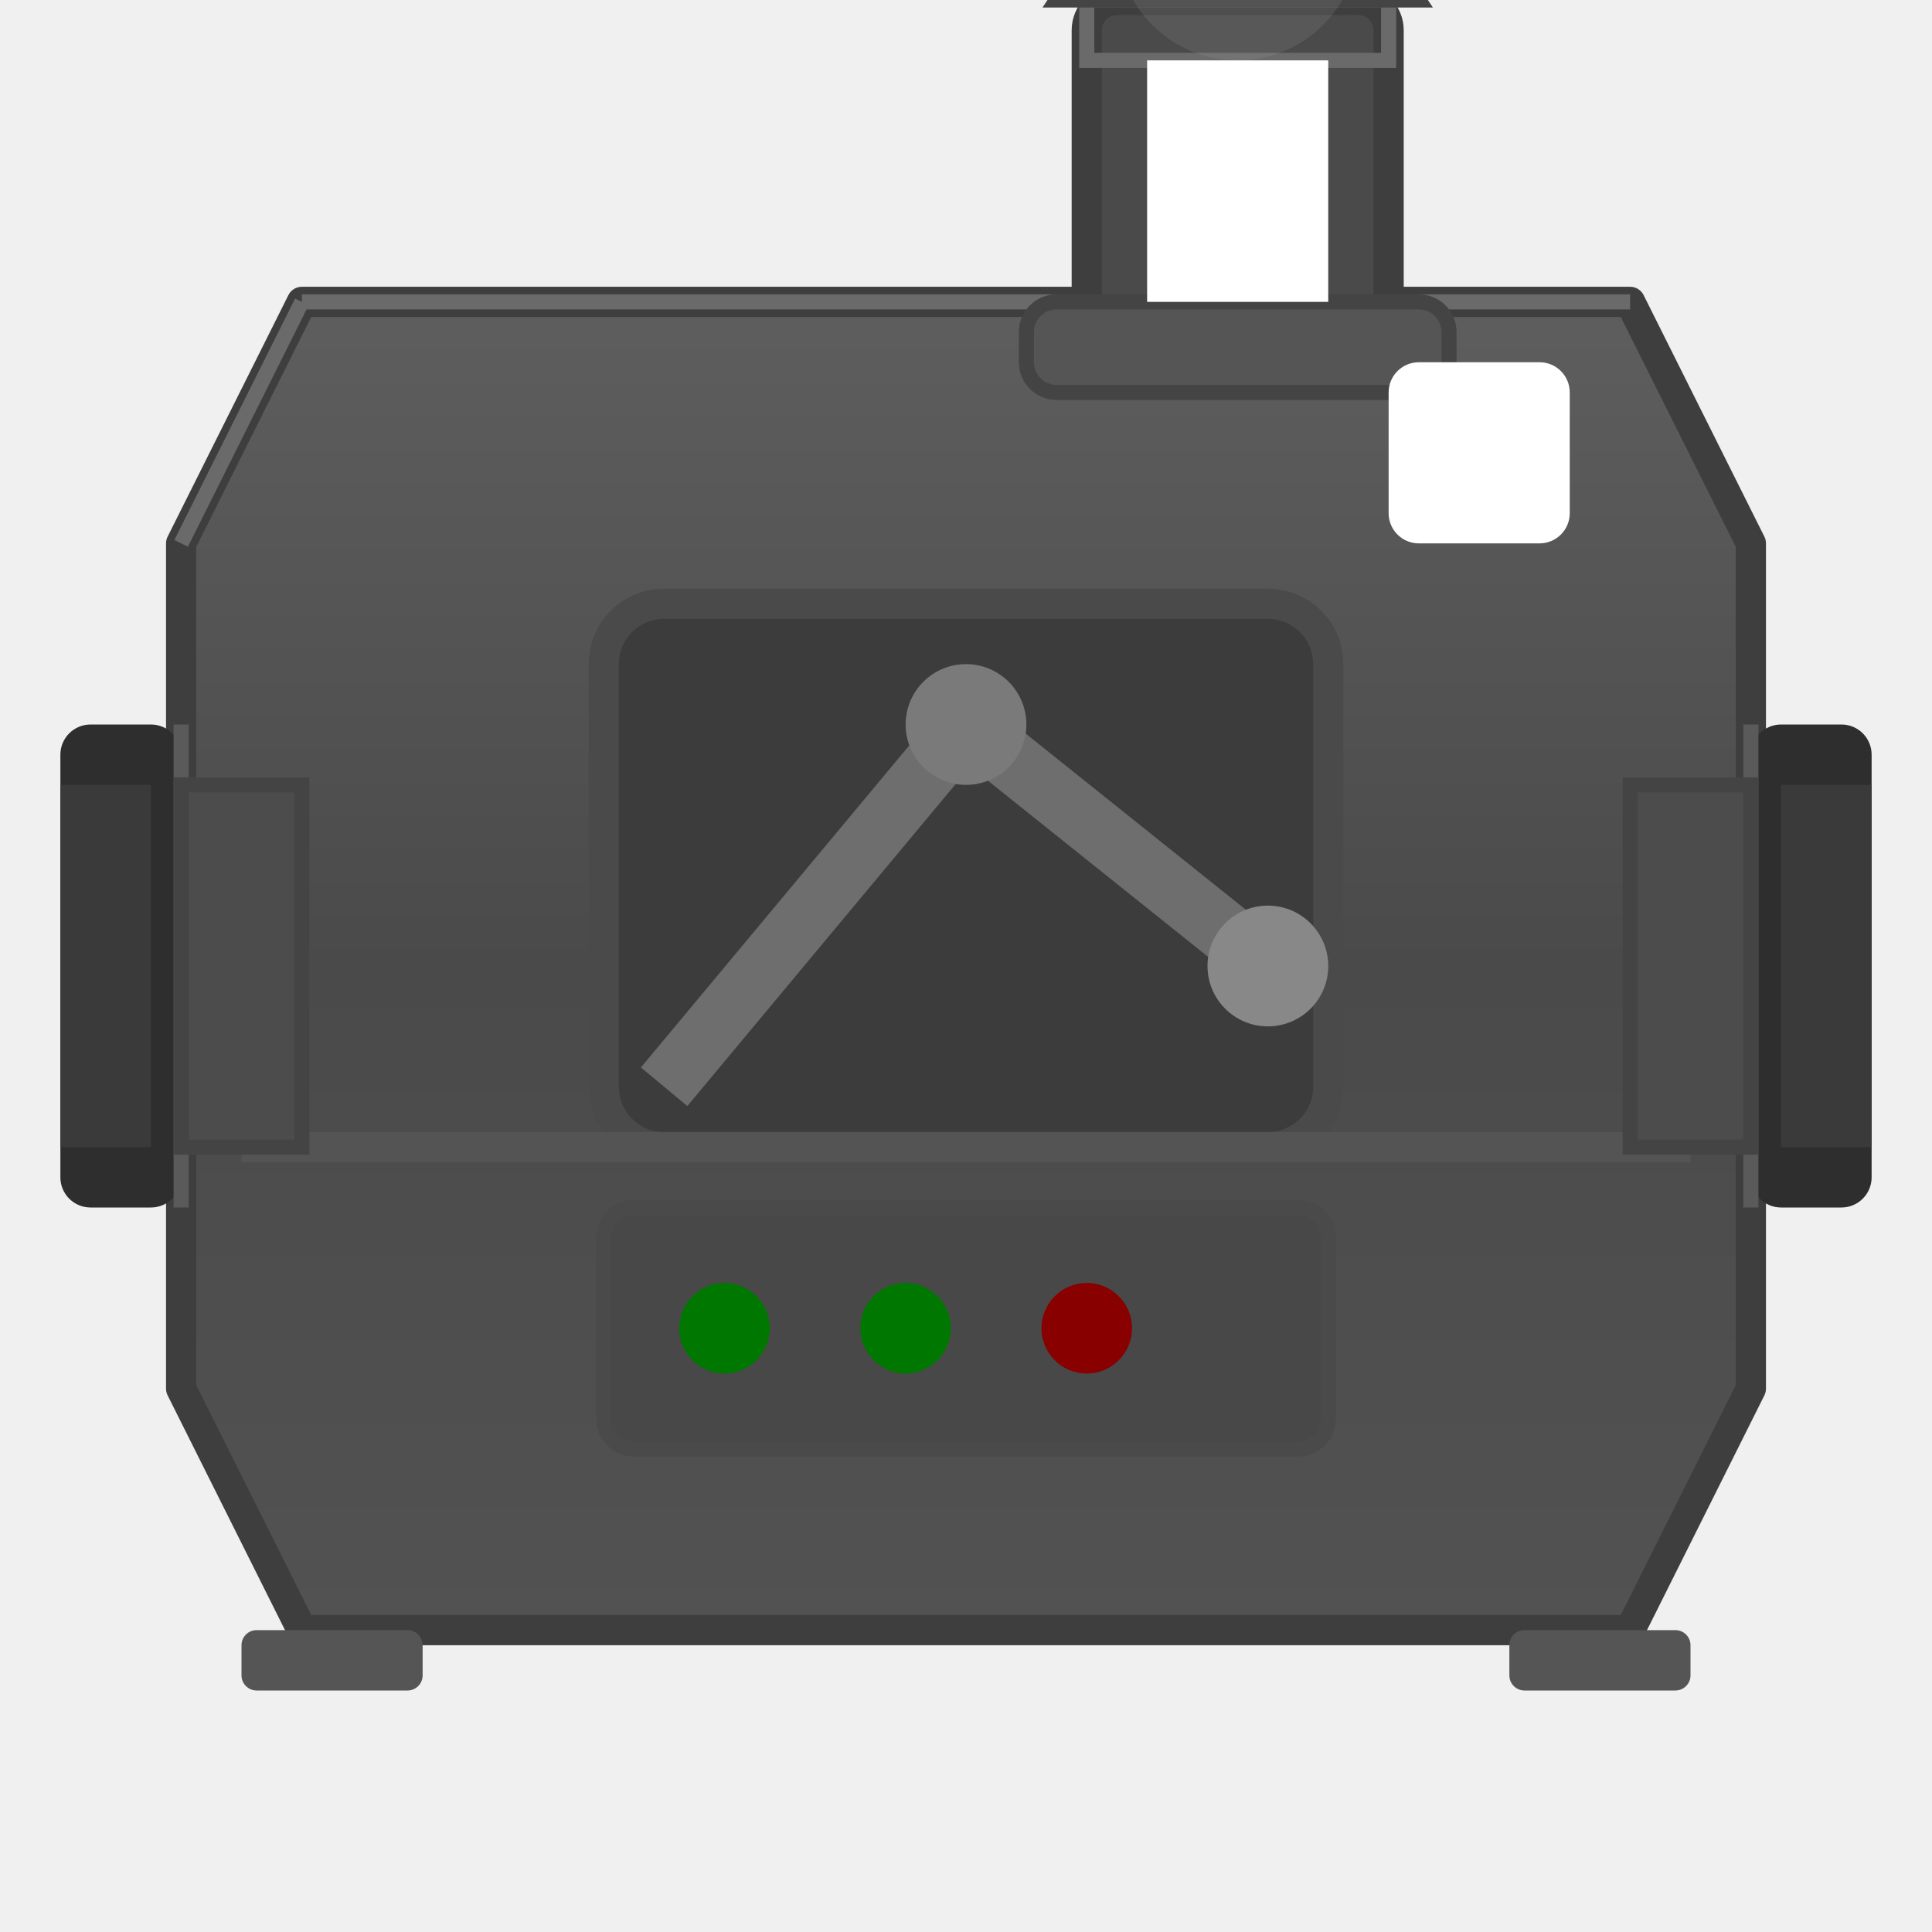
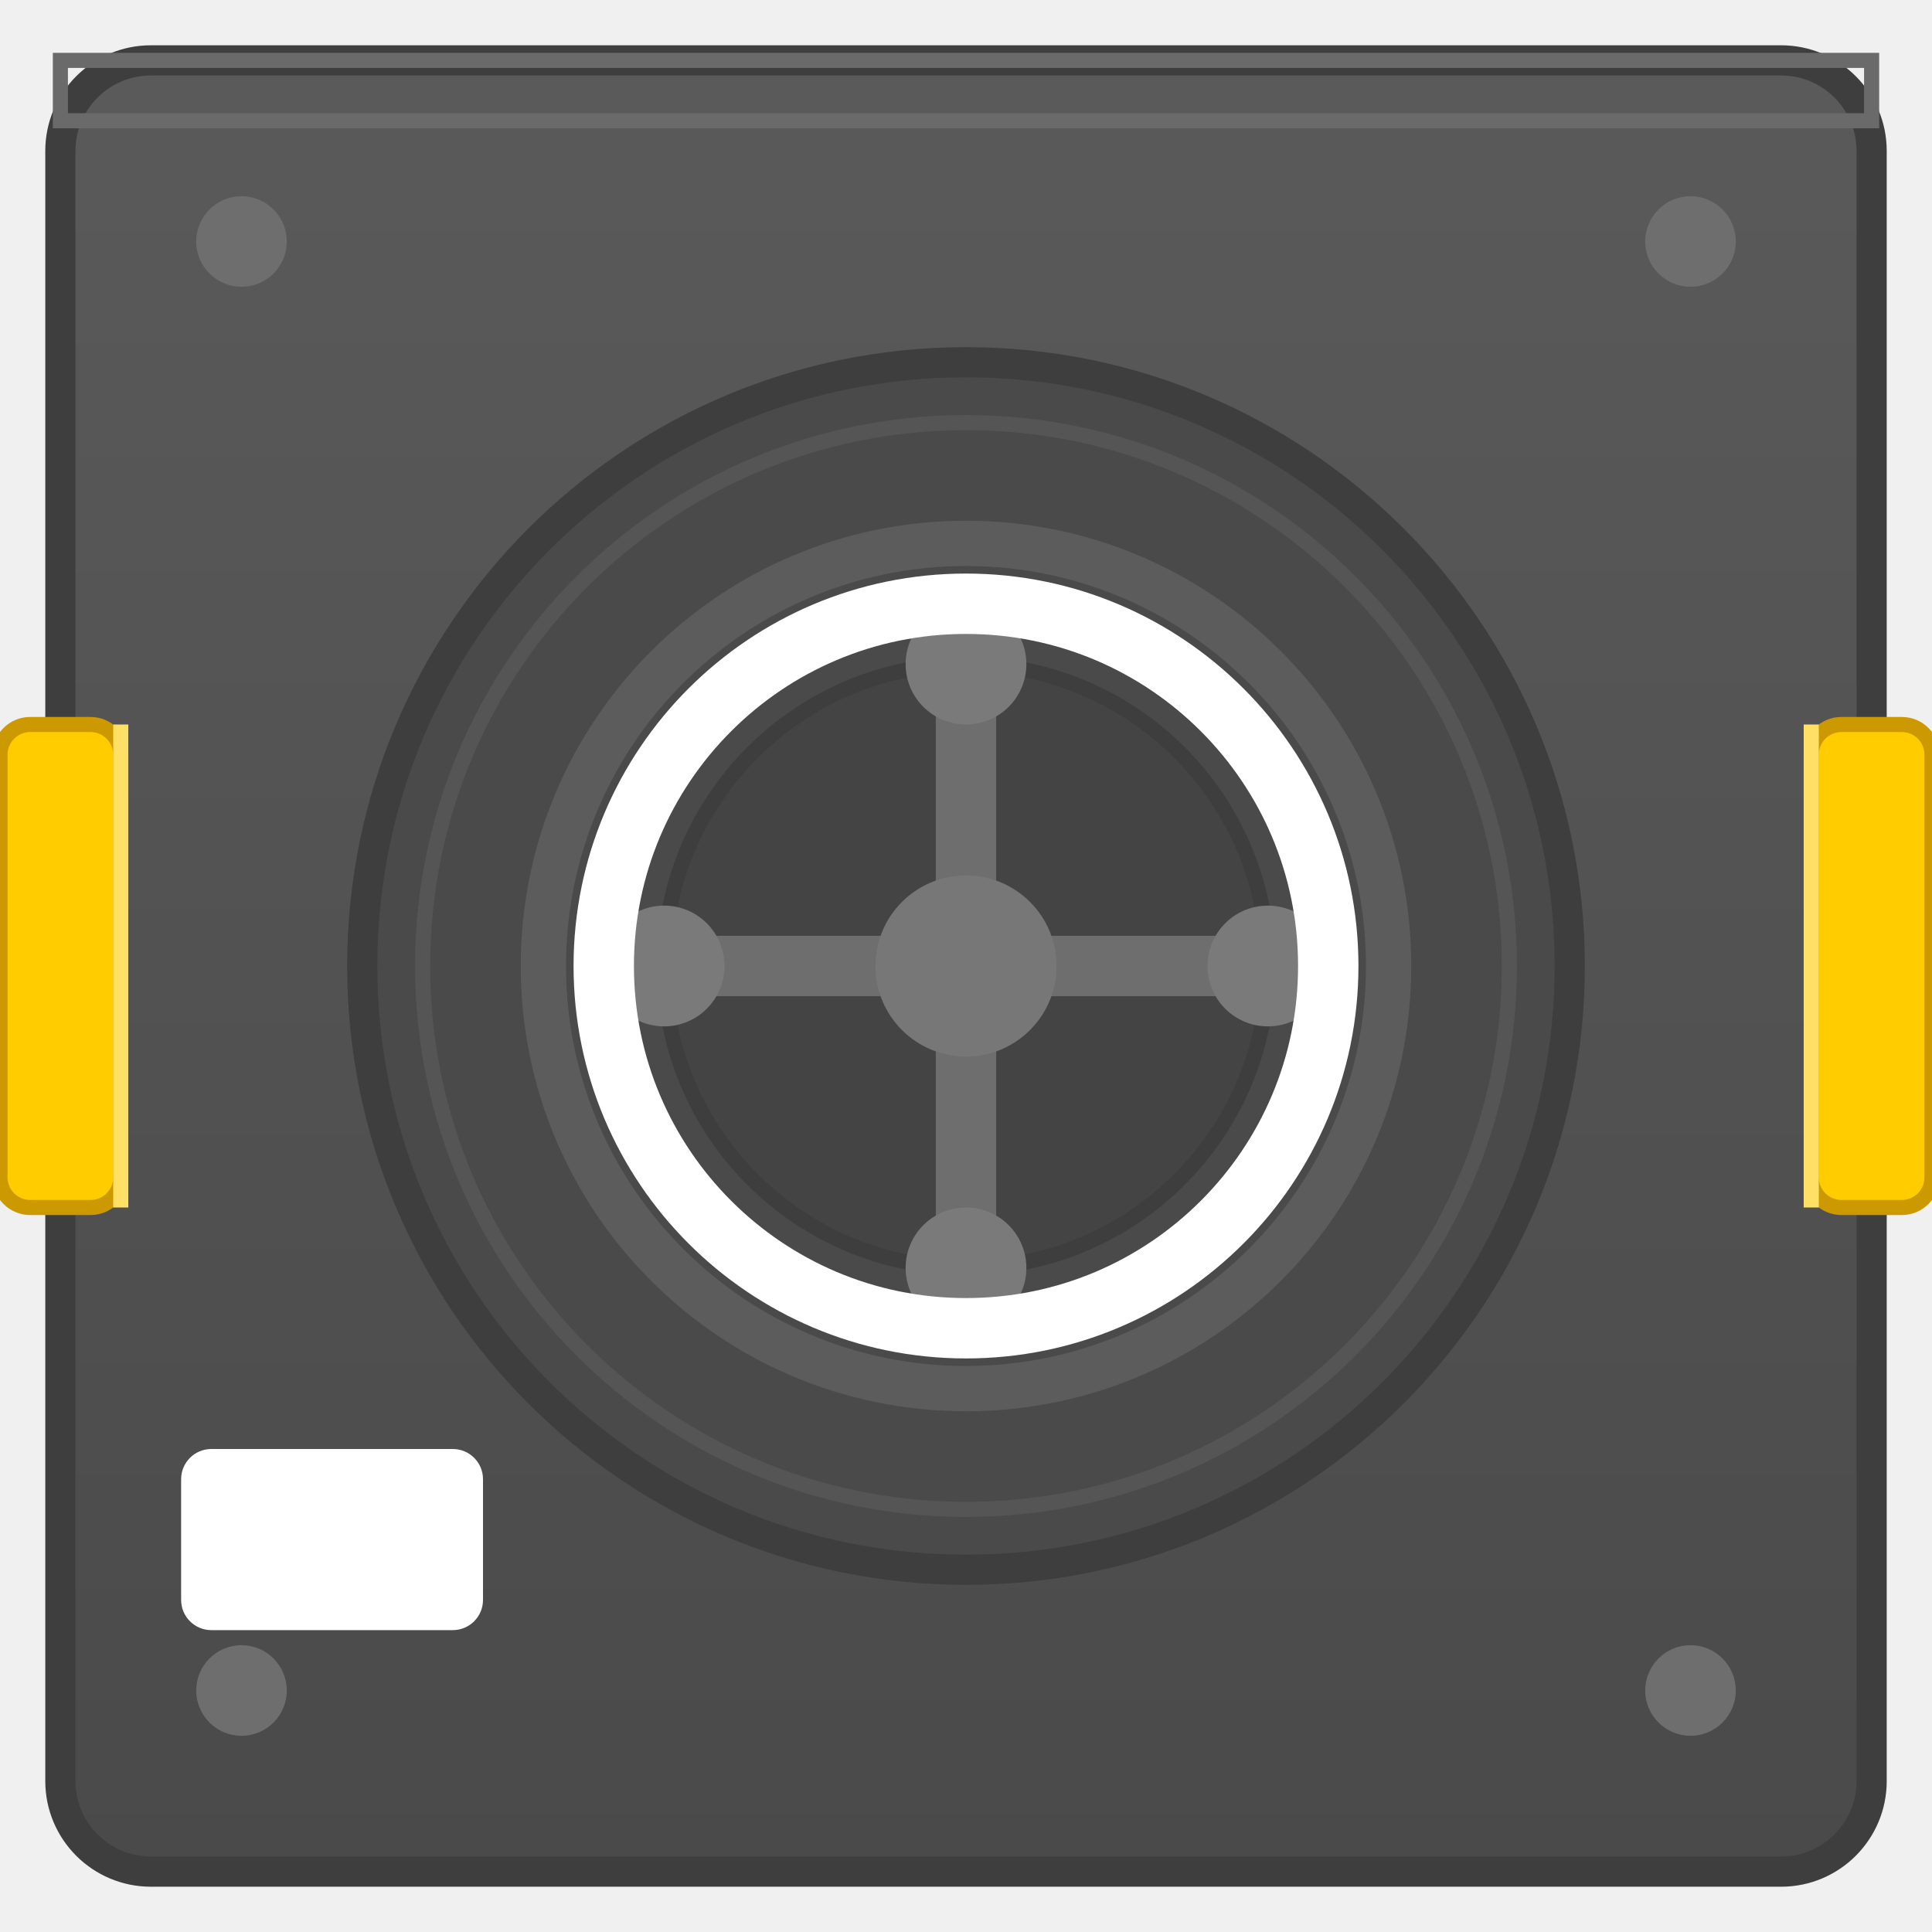
<svg xmlns="http://www.w3.org/2000/svg" viewBox="0 0 64 64" width="64" height="64">
  <defs>
    <linearGradient id="bodyGrad" x1="0" y1="0" x2="0" y2="1">
-       <stop offset="0%" stop-color="#5e5e5e" />
-       <stop offset="50%" stop-color="#4a4a4a" />
-       <stop offset="100%" stop-color="#525252" />
+       <stop offset="0%" stop-color="#5a5a5a" />
+       <stop offset="100%" stop-color="#4a4a4a" />
    </linearGradient>
  </defs>
  <g id="base">
-     <path d="M 10 10 L 54 10 L 58 18 L 58 46 L 54 54 L 10 54 L 6 46 L 6 18 Z" fill="url(#bodyGrad)" stroke="#3e3e3e" stroke-width="1" stroke-linejoin="round" />
-     <line x1="10" y1="10" x2="54" y2="10" stroke="#6a6a6a" stroke-width="0.5" />
-     <line x1="10" y1="10" x2="6" y2="18" stroke="#6a6a6a" stroke-width="0.5" />
-     <rect x="36" y="0" width="10" height="12" rx="1" fill="#4a4a4a" stroke="#3e3e3e" stroke-width="1" />
-     <rect x="36" y="0" width="10" height="2" fill="none" stroke="#6a6a6a" stroke-width="0.5" />
-     <rect x="34" y="10" width="14" height="3" rx="1" fill="#555" stroke="#444" stroke-width="0.5" />
-     <path d="M 35 0 L 47 0 L 45 -3 L 37 -3 Z" fill="#585858" stroke="#444" stroke-width="0.5" />
-     <circle cx="41" cy="-2" r="4" fill="#aaa" opacity="0.15" />
-     <circle cx="44" cy="-4" r="3" fill="#aaa" opacity="0.1" />
-     <rect x="20" y="20" width="24" height="18" rx="2" fill="#3c3c3c" stroke="#4a4a4a" stroke-width="1" />
-     <line x1="22" y1="36" x2="32" y2="24" stroke="#6e6e6e" stroke-width="2" />
-     <line x1="32" y1="24" x2="42" y2="32" stroke="#6e6e6e" stroke-width="2" />
-     <circle cx="32" cy="24" r="2" fill="#7a7a7a" />
-     <circle cx="42" cy="32" r="2" fill="#888" />
-     <rect x="20" y="40" width="24" height="8" rx="1" fill="#484848" stroke="#4a4a4a" stroke-width="0.5" />
-     <circle cx="24" cy="44" r="1.5" fill="#007700" />
-     <circle cx="30" cy="44" r="1.5" fill="#007700" />
-     <circle cx="36" cy="44" r="1.5" fill="#880000" />
-     <line x1="8" y1="38" x2="56" y2="38" stroke="#545454" stroke-width="1" />
-     <rect x="2" y="24" width="4" height="16" rx="1" fill="#2e2e2e" />
-     <rect x="2" y="26" width="3" height="12" fill="#3a3a3a" />
-     <line x1="6" y1="24" x2="6" y2="40" stroke="#5a5a5a" stroke-width="0.5" />
-     <rect x="58" y="24" width="4" height="16" rx="1" fill="#2e2e2e" />
-     <rect x="59" y="26" width="3" height="12" fill="#3a3a3a" />
-     <line x1="58" y1="24" x2="58" y2="40" stroke="#5a5a5a" stroke-width="0.5" />
-     <rect x="6" y="26" width="4" height="12" fill="#4c4c4c" stroke="#444" stroke-width="0.5" />
-     <rect x="54" y="26" width="4" height="12" fill="#4c4c4c" stroke="#444" stroke-width="0.5" />
-     <rect x="8" y="54" width="6" height="2" rx="0.5" fill="#555" />
-     <rect x="50" y="54" width="6" height="2" rx="0.5" fill="#555" />
+     <rect x="2" y="2" width="60" height="60" rx="3" fill="url(#bodyGrad)" stroke="#3e3e3e" stroke-width="1" />
+     <rect x="2" y="2" width="60" height="2" fill="none" stroke="#6a6a6a" stroke-width="0.5" />
+     <circle cx="32" cy="32" r="20" fill="#4a4a4a" stroke="#3e3e3e" stroke-width="1" />
+     <circle cx="32" cy="32" r="18" fill="none" stroke="#555555" stroke-width="0.5" />
+     <circle cx="32" cy="32" r="14" fill="none" stroke="#5c5c5c" stroke-width="1.5" />
+     <circle cx="32" cy="32" r="10" fill="#444444" stroke="#3e3e3e" stroke-width="0.5" />
+     <line x1="22" y1="32" x2="42" y2="32" stroke="#6e6e6e" stroke-width="2" />
+     <line x1="32" y1="22" x2="32" y2="42" stroke="#6e6e6e" stroke-width="2" />
+     <circle cx="32" cy="32" r="3" fill="#777777" />
+     <circle cx="22" cy="32" r="2" fill="#7a7a7a" />
+     <circle cx="42" cy="32" r="2" fill="#7a7a7a" />
+     <circle cx="32" cy="22" r="2" fill="#7a7a7a" />
+     <circle cx="32" cy="42" r="2" fill="#7a7a7a" />
+     <circle cx="8" cy="8" r="1.5" fill="#6e6e6e" />
+     <circle cx="56" cy="8" r="1.5" fill="#6e6e6e" />
+     <circle cx="8" cy="56" r="1.5" fill="#6e6e6e" />
+     <circle cx="56" cy="56" r="1.5" fill="#6e6e6e" />
+     <rect x="0" y="24" width="4" height="16" rx="1" fill="#ffcc00" stroke="#cc9900" stroke-width="0.5" />
+     <line x1="4" y1="24" x2="4" y2="40" stroke="#ffe066" stroke-width="0.5" />
+     <rect x="60" y="24" width="4" height="16" rx="1" fill="#ffcc00" stroke="#cc9900" stroke-width="0.5" />
+     <line x1="60" y1="24" x2="60" y2="40" stroke="#ffe066" stroke-width="0.5" />
  </g>
  <g id="owner_color">
-     <rect x="38" y="2" width="6" height="8" fill="white" />
+     <circle cx="32" cy="32" r="12" fill="none" stroke="white" stroke-width="2" />
  </g>
  <g id="level_color">
-     <rect x="46" y="12" width="6" height="6" rx="1" fill="white" />
+     <rect x="6" y="48" width="10" height="6" rx="1" fill="white" />
  </g>
</svg>
